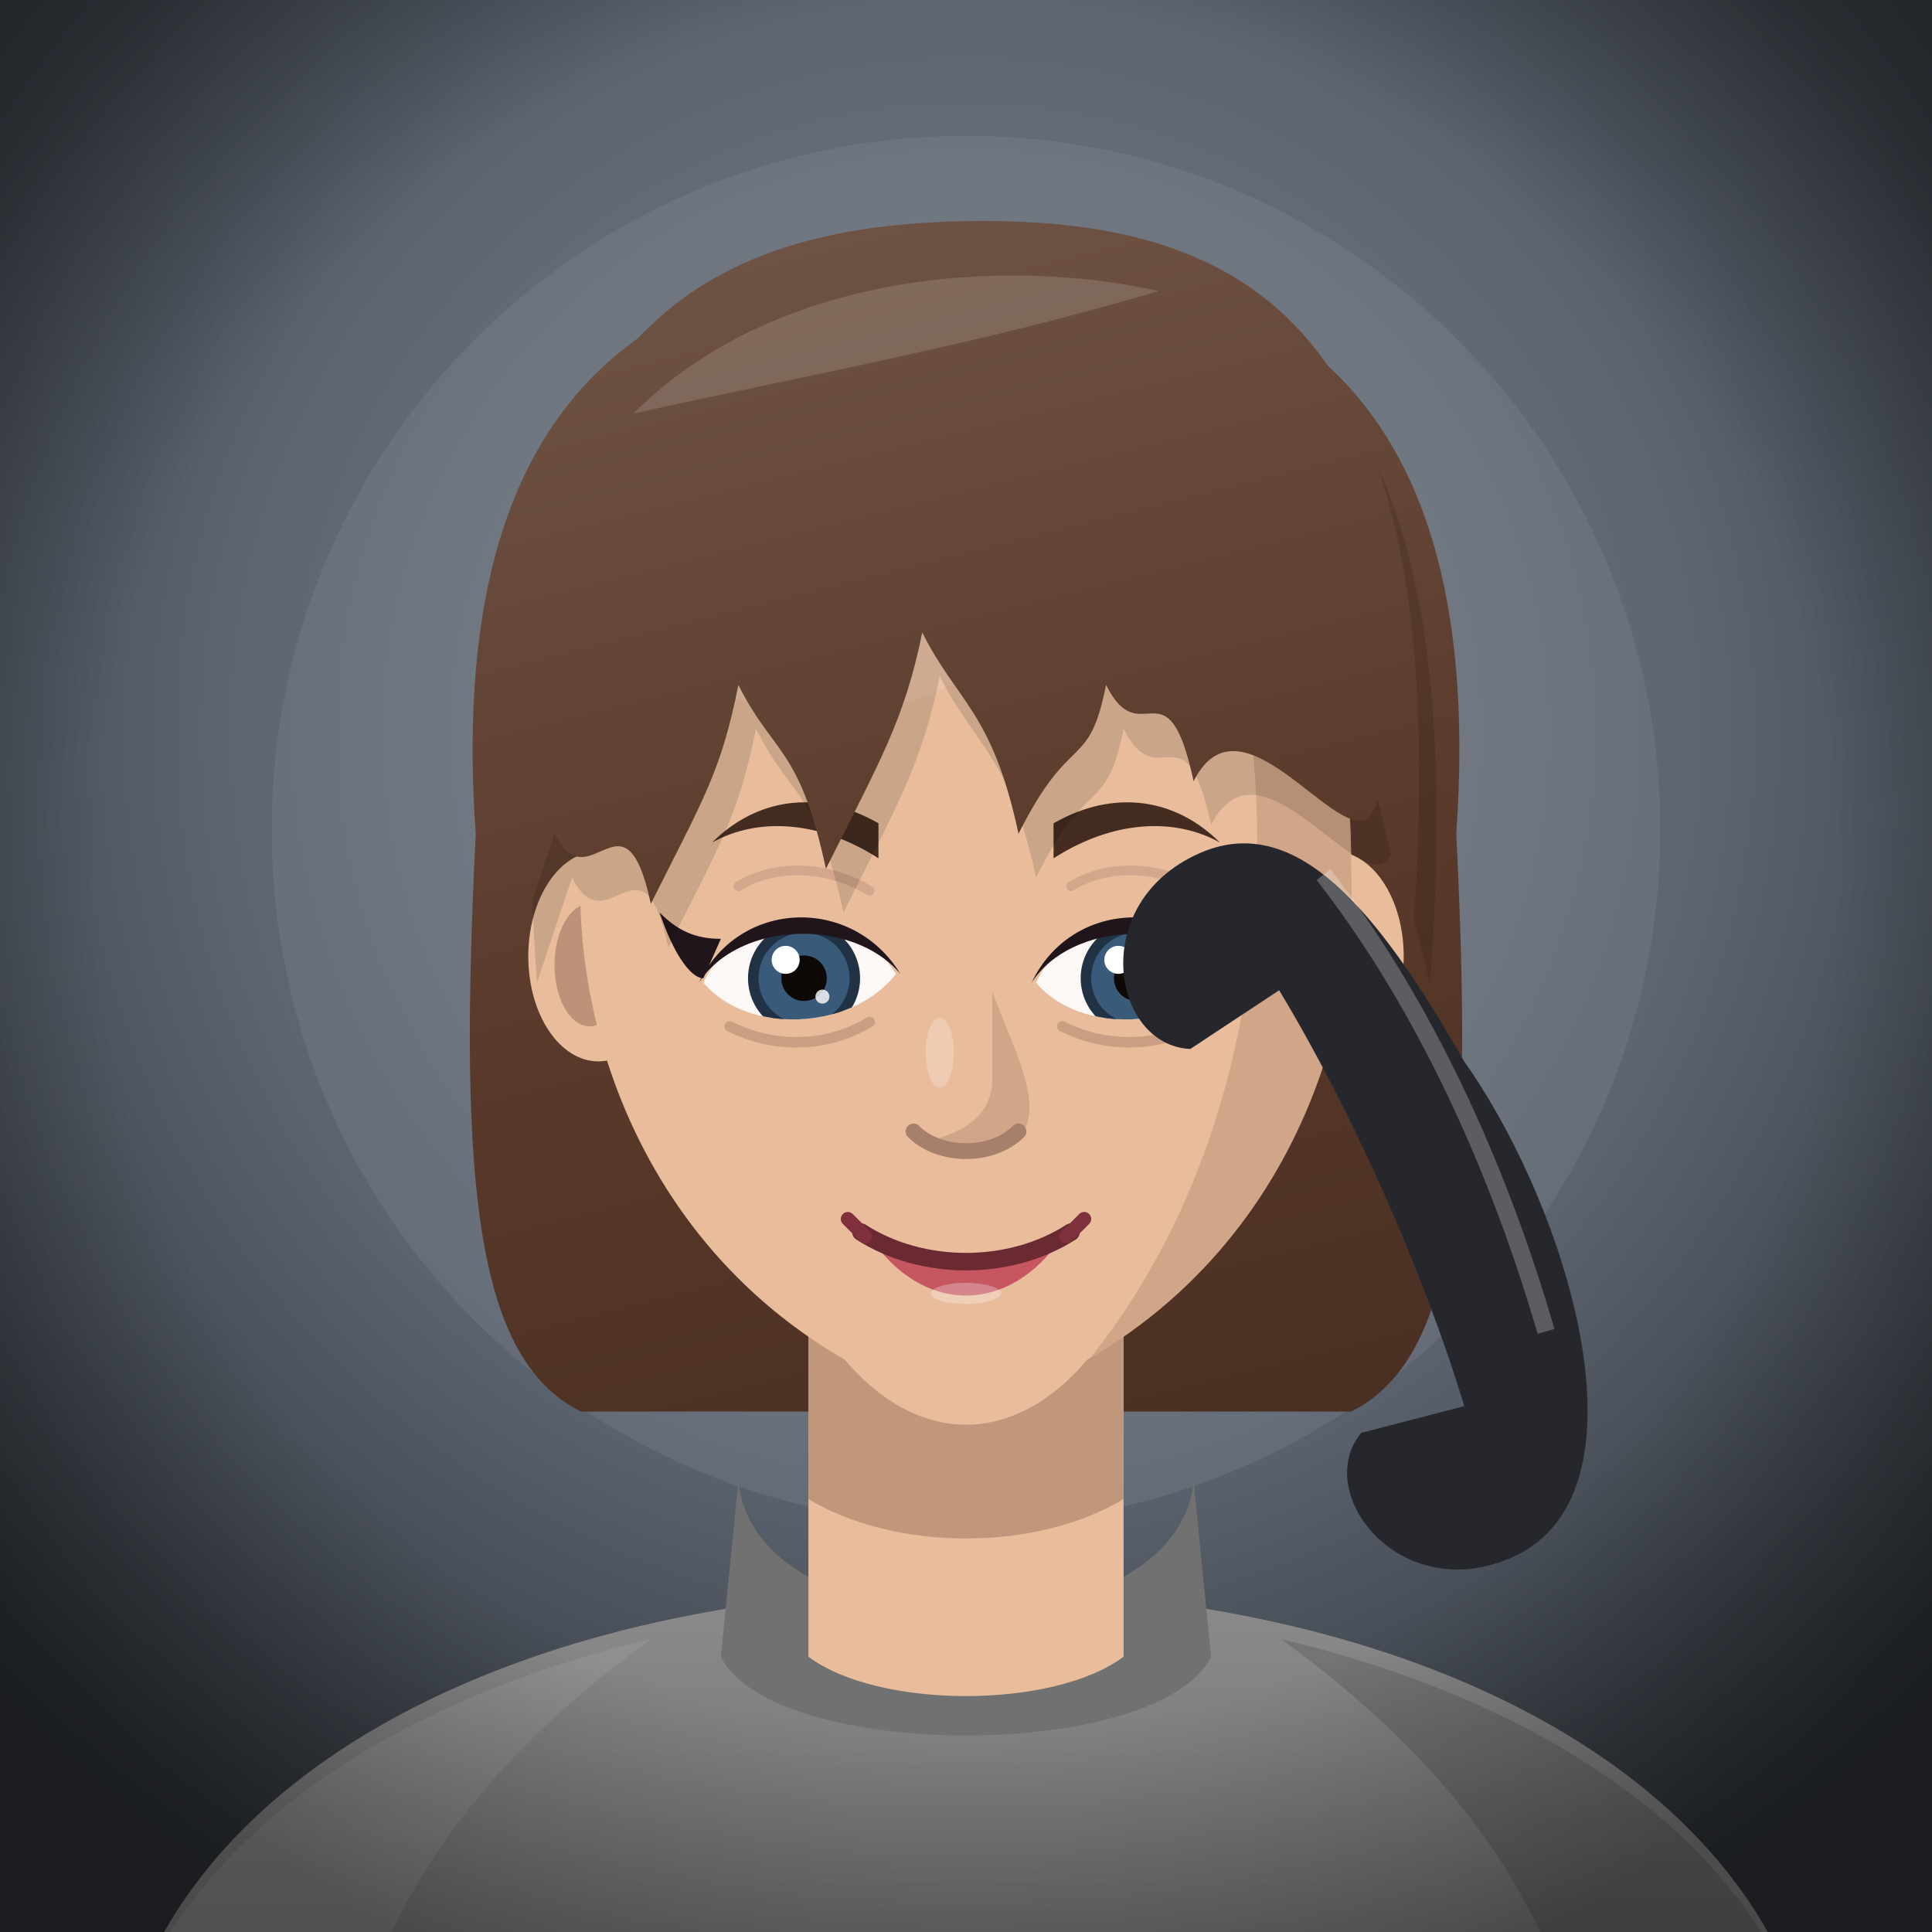
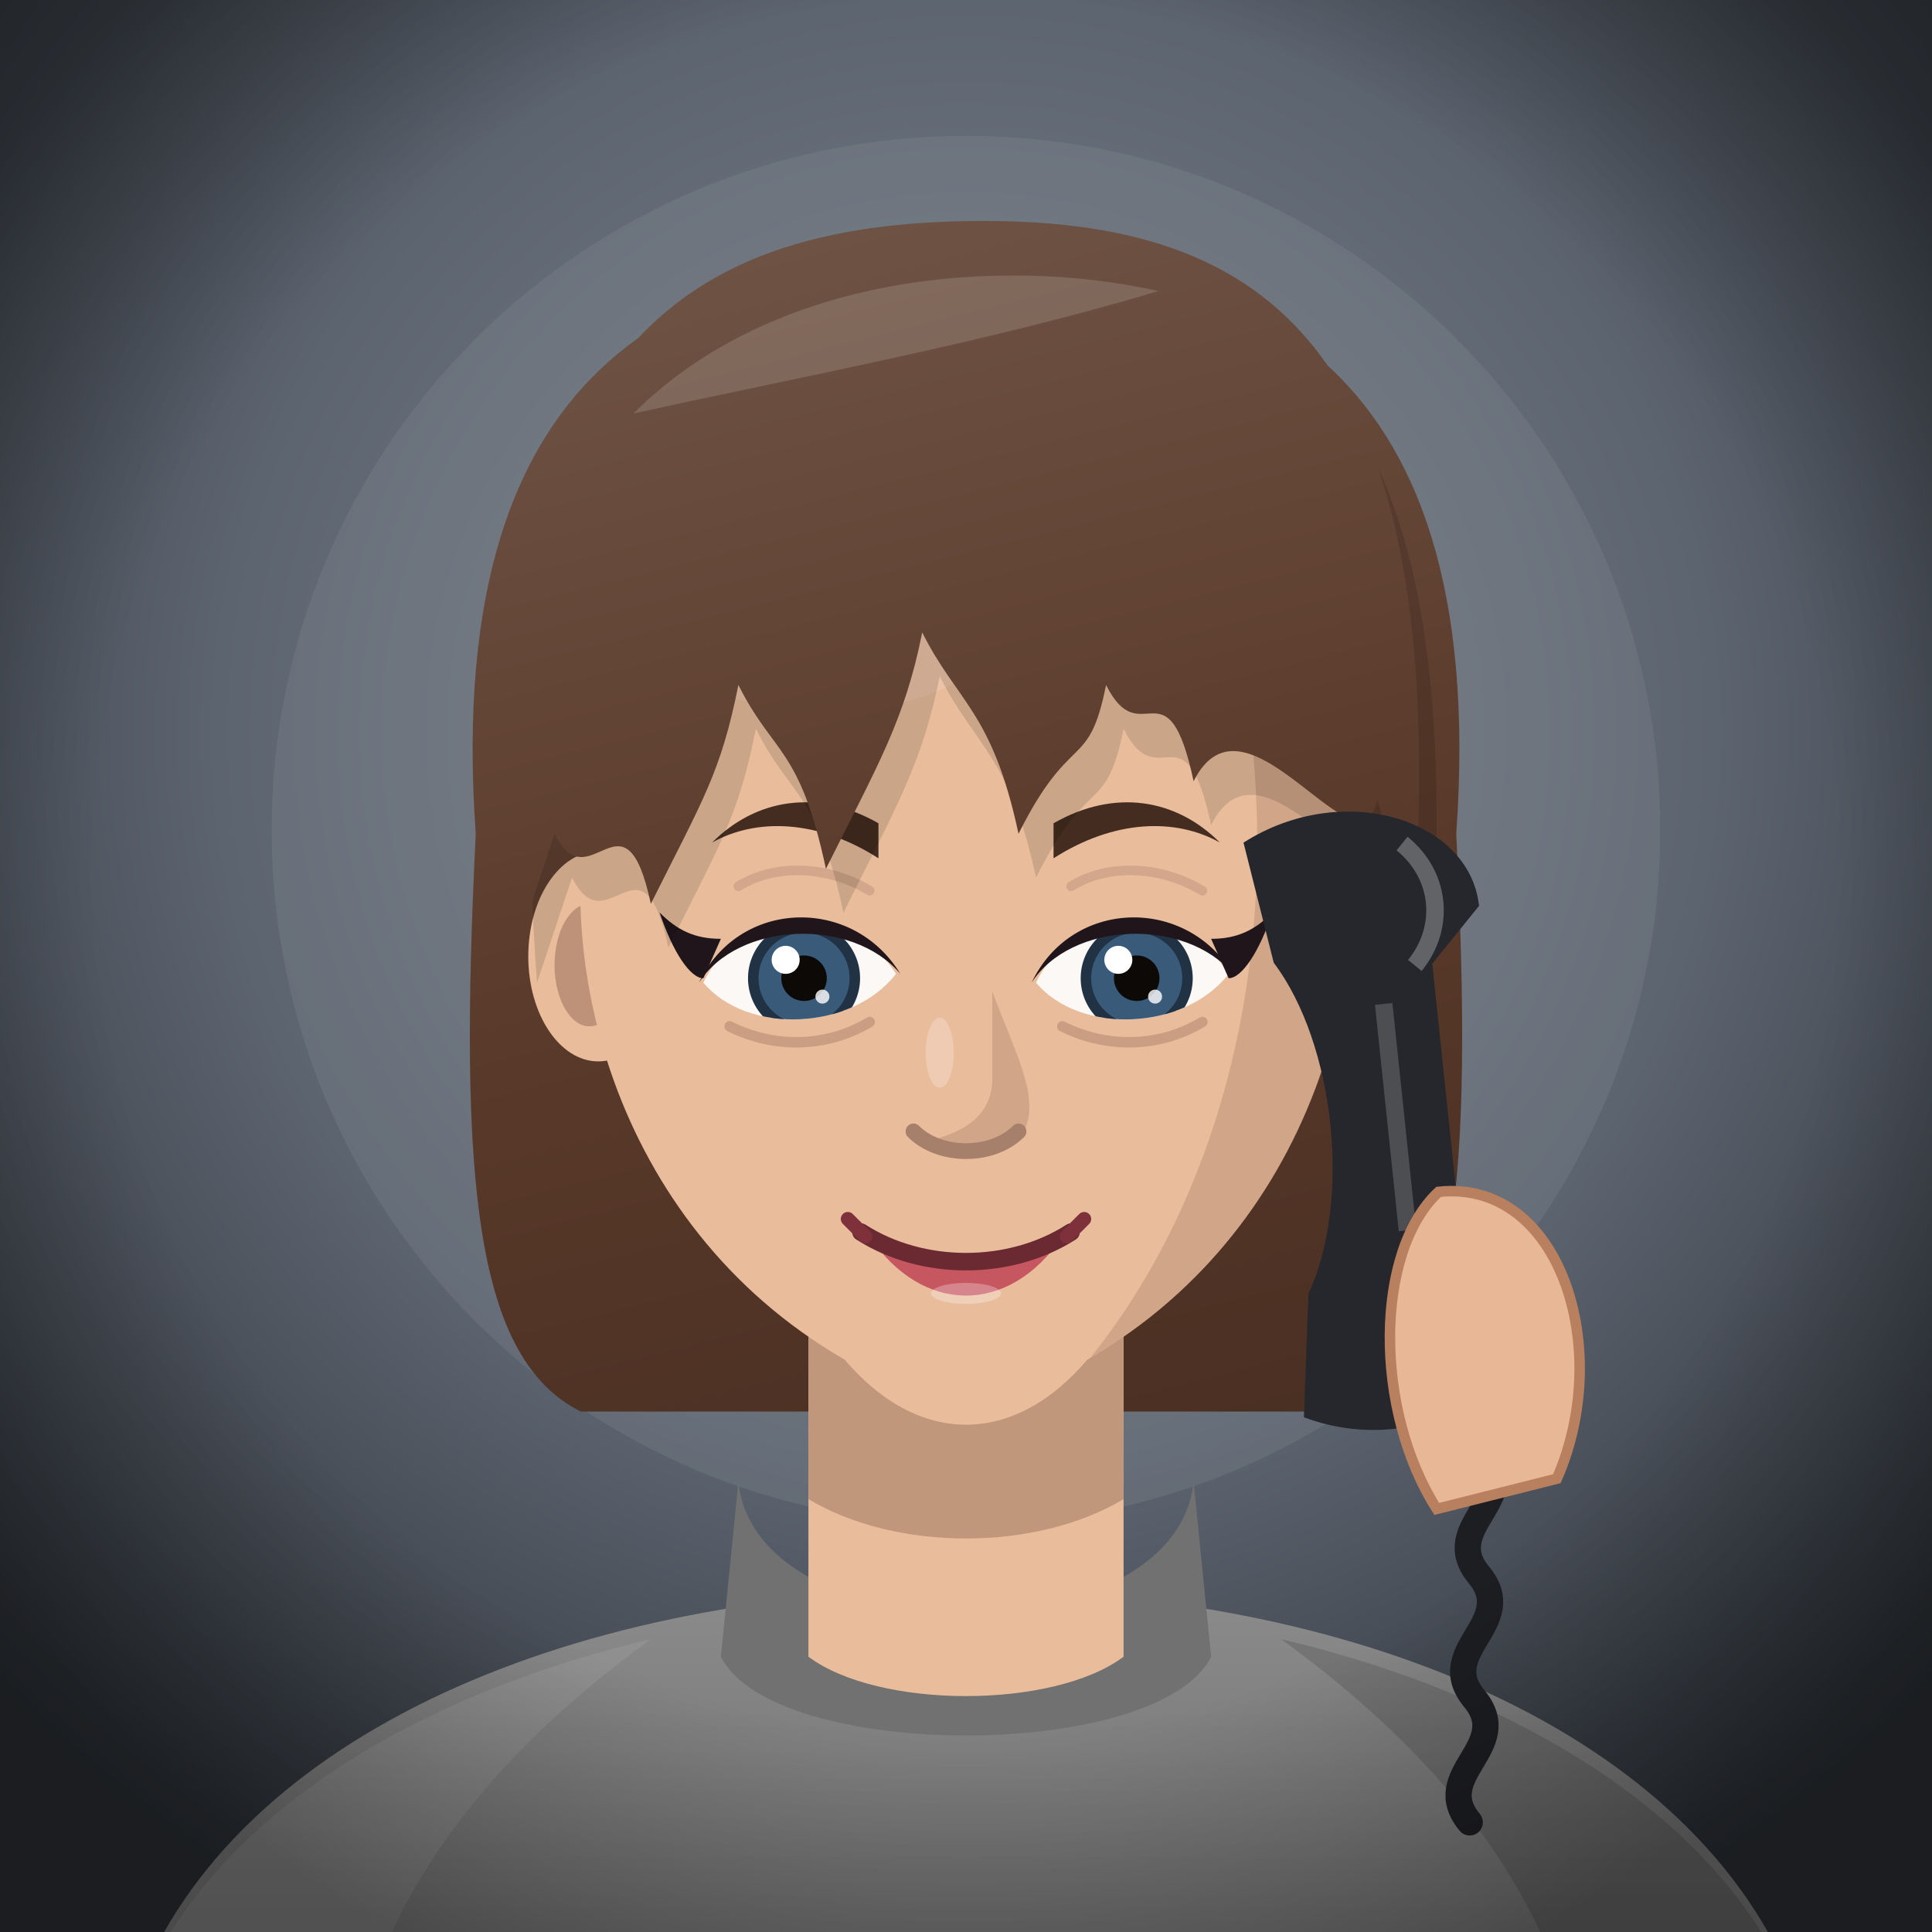
<svg xmlns="http://www.w3.org/2000/svg" viewBox="0 0 256 256" width="256" height="256">
  <defs>
    <radialGradient id="bg0" cx="50%" cy="38%" r="70%">
      <stop offset="0" stop-color="#80868f" />
      <stop offset="0.55" stop-color="#5c6470" />
      <stop offset="1" stop-color="#292d32" />
    </radialGradient>
    <linearGradient id="hair1" gradientUnits="userSpaceOnUse" x1="108" y1="26" x2="158" y2="226">
      <stop offset="0" stop-color="#715648" />
      <stop offset="0.45" stop-color="#5a3a2a" />
      <stop offset="1" stop-color="#3d271d" />
    </linearGradient>
    <linearGradient id="cl2" x1="0" y1="0" x2="0" y2="1">
      <stop offset="0" stop-color="#8a8a8a" />
      <stop offset="1" stop-color="#606060" />
    </linearGradient>
    <clipPath id="hc3">
      <path d="M84,110 C84,72 101.6,56 128,56 C154.4,56 172,72 172,110 C173,132 161.28,162 128,172 C94.72,162 83,132 84,110Z" />
    </clipPath>
    <clipPath id="eye4">
      <path d="M98,123 C102,114.5 115,114 120,122 C115,128.5 103,129 98,123Z" />
    </clipPath>
    <clipPath id="eye5">
      <path d="M136,123 C140,114.5 153,114 158,122 C153,128.5 141,129 136,123Z" />
    </clipPath>
    <radialGradient id="vig6" cx="50%" cy="45%" r="62%">
      <stop offset="0.72" stop-color="#000" stop-opacity="0" />
      <stop offset="1" stop-color="#000" stop-opacity="0.35" />
    </radialGradient>
  </defs>
  <rect width="256" height="256" fill="url(#bg0)" />
  <ellipse cx="128" cy="110" rx="92" ry="92" fill="#959aa2" opacity="0.18" />
  <g transform="translate(128 136) scale(1.16) translate(-128 -128)">
    <path d="M72,106 C68,50 98,40 128,40 C158,40 188,50 184,106 C186,146 184,166 172,172 L84,172 C72,166 70,146 72,106Z" fill="url(#hair1)" />
    <path d="M30,256 C30,222 62,200 104,194 L152,194 C194,200 226,222 226,256Z" fill="url(#cl2)" />
    <path d="M30,256 C30,226 58,206 92,198 C70,214 58,232 56,256Z" fill="#ffffff" opacity="0.08" />
    <path d="M226,256 C226,226 198,206 164,198 C186,214 198,232 200,256Z" fill="#000000" opacity="0.14" />
    <path d="M102,180 C104,200 152,200 154,180 L156,200 C150,212 106,212 100,200Z" fill="#717171" />
    <path d="M110,150 L110,200 C118,206 138,206 146,200 L146,150Z" fill="#e9bd9c" />
    <path d="M110,160 C120,178 136,178 146,160 L146,182 C136,188 120,188 110,182Z" fill="#bd9279" opacity="0.9" />
    <ellipse cx="86" cy="120" rx="8" ry="12" fill="#e9bd9c" />
    <ellipse cx="170" cy="120" rx="8" ry="12" fill="#e9bd9c" />
    <ellipse cx="85" cy="121" rx="4" ry="7" fill="#bd9279" />
    <ellipse cx="171" cy="121" rx="4" ry="7" fill="#bd9279" />
    <path d="M84,110 C84,72 101.6,56 128,56 C154.4,56 172,72 172,110 C173,132 161.28,162 128,172 C94.72,162 83,132 84,110Z" fill="#e9bd9c" />
    <g clip-path="url(#hc3)">
      <path d="M143.4,46 C169.8,86 167.6,146 132.4,176 L182,182 L182,46Z" fill="#bd9279" opacity="0.55" />
      <ellipse cx="112" cy="82" rx="20" ry="10" fill="#ffffff" opacity="0.10" />
    </g>
    <path d="M98,123 C102,114.5 115,114 120,122 C115,128.5 103,129 98,123Z" fill="#fbf8f6" />
    <g clip-path="url(#eye4)">
      <circle cx="109.5" cy="122.5" r="5.8" fill="#3a5a7a" />
      <circle cx="109.5" cy="122.5" r="5.8" fill="none" stroke="#203243" stroke-width="1.2" />
      <circle cx="109.5" cy="122.5" r="2.6" fill="#0d0907" />
      <circle cx="107.4" cy="120.4" r="1.6" fill="#ffffff" />
      <circle cx="111.6" cy="124.6" r="0.8" fill="#ffffff" opacity="0.8" />
      <path d="M97,114 L121,114 L121,120 C115,116 103,116 97,120Z" fill="#000000" opacity="0.12" />
    </g>
    <path d="M136,123 C140,114.5 153,114 158,122 C153,128.5 141,129 136,123Z" fill="#fbf8f6" />
    <g clip-path="url(#eye5)">
      <circle cx="147.5" cy="122.5" r="5.8" fill="#3a5a7a" />
      <circle cx="147.5" cy="122.5" r="5.8" fill="none" stroke="#203243" stroke-width="1.2" />
      <circle cx="147.5" cy="122.5" r="2.6" fill="#0d0907" />
      <circle cx="145.4" cy="120.4" r="1.6" fill="#ffffff" />
      <circle cx="149.6" cy="124.6" r="0.8" fill="#ffffff" opacity="0.8" />
      <path d="M135,114 L159,114 L159,120 C153,116 141,116 135,120Z" fill="#000000" opacity="0.12" />
    </g>
    <path d="M97.5,123 C102,113.5 115,113 120.5,122 C115,115.5 102,116 97.5,123Z" fill="#20151a" transform="translate(0 0)" />
    <path d="M135.5,123 C140,113.5 153,113 158.5,122 C153,115.5 140,116 135.5,123Z" fill="#20151a" transform="translate(0 0)" />
    <path d="M102,112 C106,109.5 112,109.5 117,112.5" fill="none" stroke="#bd9279" stroke-width="1.1" stroke-linecap="round" stroke-linejoin="round" opacity="0.5" />
    <path d="M140,112 C144,109.5 150,109.5 155,112.5" fill="none" stroke="#bd9279" stroke-width="1.1" stroke-linecap="round" stroke-linejoin="round" opacity="0.5" />
    <path d="M101,128 C106,130.5 112,130.5 117,127.5" fill="none" stroke="#bd9279" stroke-width="1.2" stroke-linecap="round" stroke-linejoin="round" opacity="0.7" />
    <path d="M139,128 C144,130.5 150,130.5 155,127.5" fill="none" stroke="#bd9279" stroke-width="1.2" stroke-linecap="round" stroke-linejoin="round" opacity="0.7" />
    <path d="M100,118 C97,118 95,117 93,115 C94.5,119.5 96.5,122.5 98,122.5Z" fill="#20151a" />
    <path d="M156,118 C159,118 161,117 163,115 C161.5,119.5 159.5,122.5 158,122.5Z" fill="#20151a" />
    <path d="M118,104.8 C111,100.8 104,102 99,107 C104,104.2 111,104.32 118,108.8Z" fill="#442c20" />
    <path d="M138,104.8 C145,100.8 152,102 157,107 C152,104.2 145,104.32 138,108.8Z" fill="#442c20" />
    <path d="M131,124 C134,132 137,137 134,141 C131,143 127,143 124,141 C128,140 131,138 131,134Z" fill="#bd9279" opacity="0.55" />
    <path d="M122,140 C125,143 131,143 134,140" fill="none" stroke="#a6806a" stroke-width="1.8" stroke-linecap="round" stroke-linejoin="round" />
    <ellipse cx="125" cy="131" rx="1.6" ry="4" fill="#ffffff" opacity="0.22" />
    <path d="M117,152 C123,161 133,161 139,152 C133,156 123,156 117,152Z" fill="#c24a5a" opacity="0.9" />
    <path d="M116,151.5 C123,156 133,156 140,151.5" fill="none" stroke="#6b2932" stroke-width="2" stroke-linecap="round" stroke-linejoin="round" />
    <path d="M114.5,150 L116.5,152" fill="none" stroke="#7e303b" stroke-width="1.6" stroke-linecap="round" stroke-linejoin="round" />
    <path d="M141.5,150 L139.5,152" fill="none" stroke="#7e303b" stroke-width="1.6" stroke-linecap="round" stroke-linejoin="round" />
    <ellipse cx="128" cy="158.5" rx="4" ry="1.2" fill="#ffffff" opacity="0.28" />
    <g opacity="0.13" transform="translate(2 5)">
      <path d="M77,118 C72,52 94,36 130,36 C164,36 184,52 179,118 L175,102 C173,112 160,88 154,100 C151,86 148,97 144,89 C142,99 140,94 134,106 C131,92 127,91 123,83 C121,93 118,98 112,110 C109,96 106,97 102,89 C100,99 98,102 92,114 C89,100 85,114 81,106 L77,118Z" fill="#000000" />
    </g>
    <path d="M77,118 C72,52 94,36 130,36 C164,36 184,52 179,118 L175,102 C173,112 160,88 154,100 C151,86 148,97 144,89 C142,99 140,94 134,106 C131,92 127,91 123,83 C121,93 118,98 112,110 C109,96 106,97 102,89 C100,99 98,102 92,114 C89,100 85,114 81,106 L77,118Z" fill="url(#hair1)" />
    <path d="M90,58 C106,42 132,40 150,44 C130,50 108,54 90,58Z" fill="#ad9d95" opacity="0.32" />
-     <g transform="rotate(-24 178 146)">
-       <path d="M172,102 C158,102 154,118 162,122 L174,120 C176,136 176,156 174,172 L162,170 C154,174 158,190 172,190 C190,190 194,156 190,136 C188,116 184,102 172,102Z" fill="#26272c" />
-       <path d="M184,110 C188,126 189,146 186,168" stroke="#ffffff" stroke-width="2" opacity="0.25" fill="none" />
+     <g transform="translate(-9 2) rotate(-6 180 136)">
+       <path d="M194,162 c4,6 -6,8 -2,14 c4,6 -6,8 -2,14 c4,6 -6,8 -2,14 c4,6 -6,8 -2,14" stroke="#1d1e22" stroke-width="3" fill="none" stroke-linecap="round" />
+       <path d="M172,104 C184,98 198,104 198,114 L192,120 C192,130 192,146 192,154 L198,160 C198,170 184,176 172,170 L174,156 C180,146 180,128 174,118Z" fill="#26272c" />
+       <path d="M190,106 C194,110 194,116 190,120" stroke="#ffffff" stroke-width="2" opacity="0.28" fill="none" />
+       <path d="M186,124 L186,150" stroke="#ffffff" stroke-width="2" opacity="0.18" />
+       <path d="M190,146 C204,146 208,166 200,180 L186,182 C180,170 182,152 190,146Z" fill="#e8b896" stroke="#b8805e" stroke-width="1.2" />
    </g>
  </g>
  <rect width="256" height="256" fill="url(#vig6)" />
</svg>
